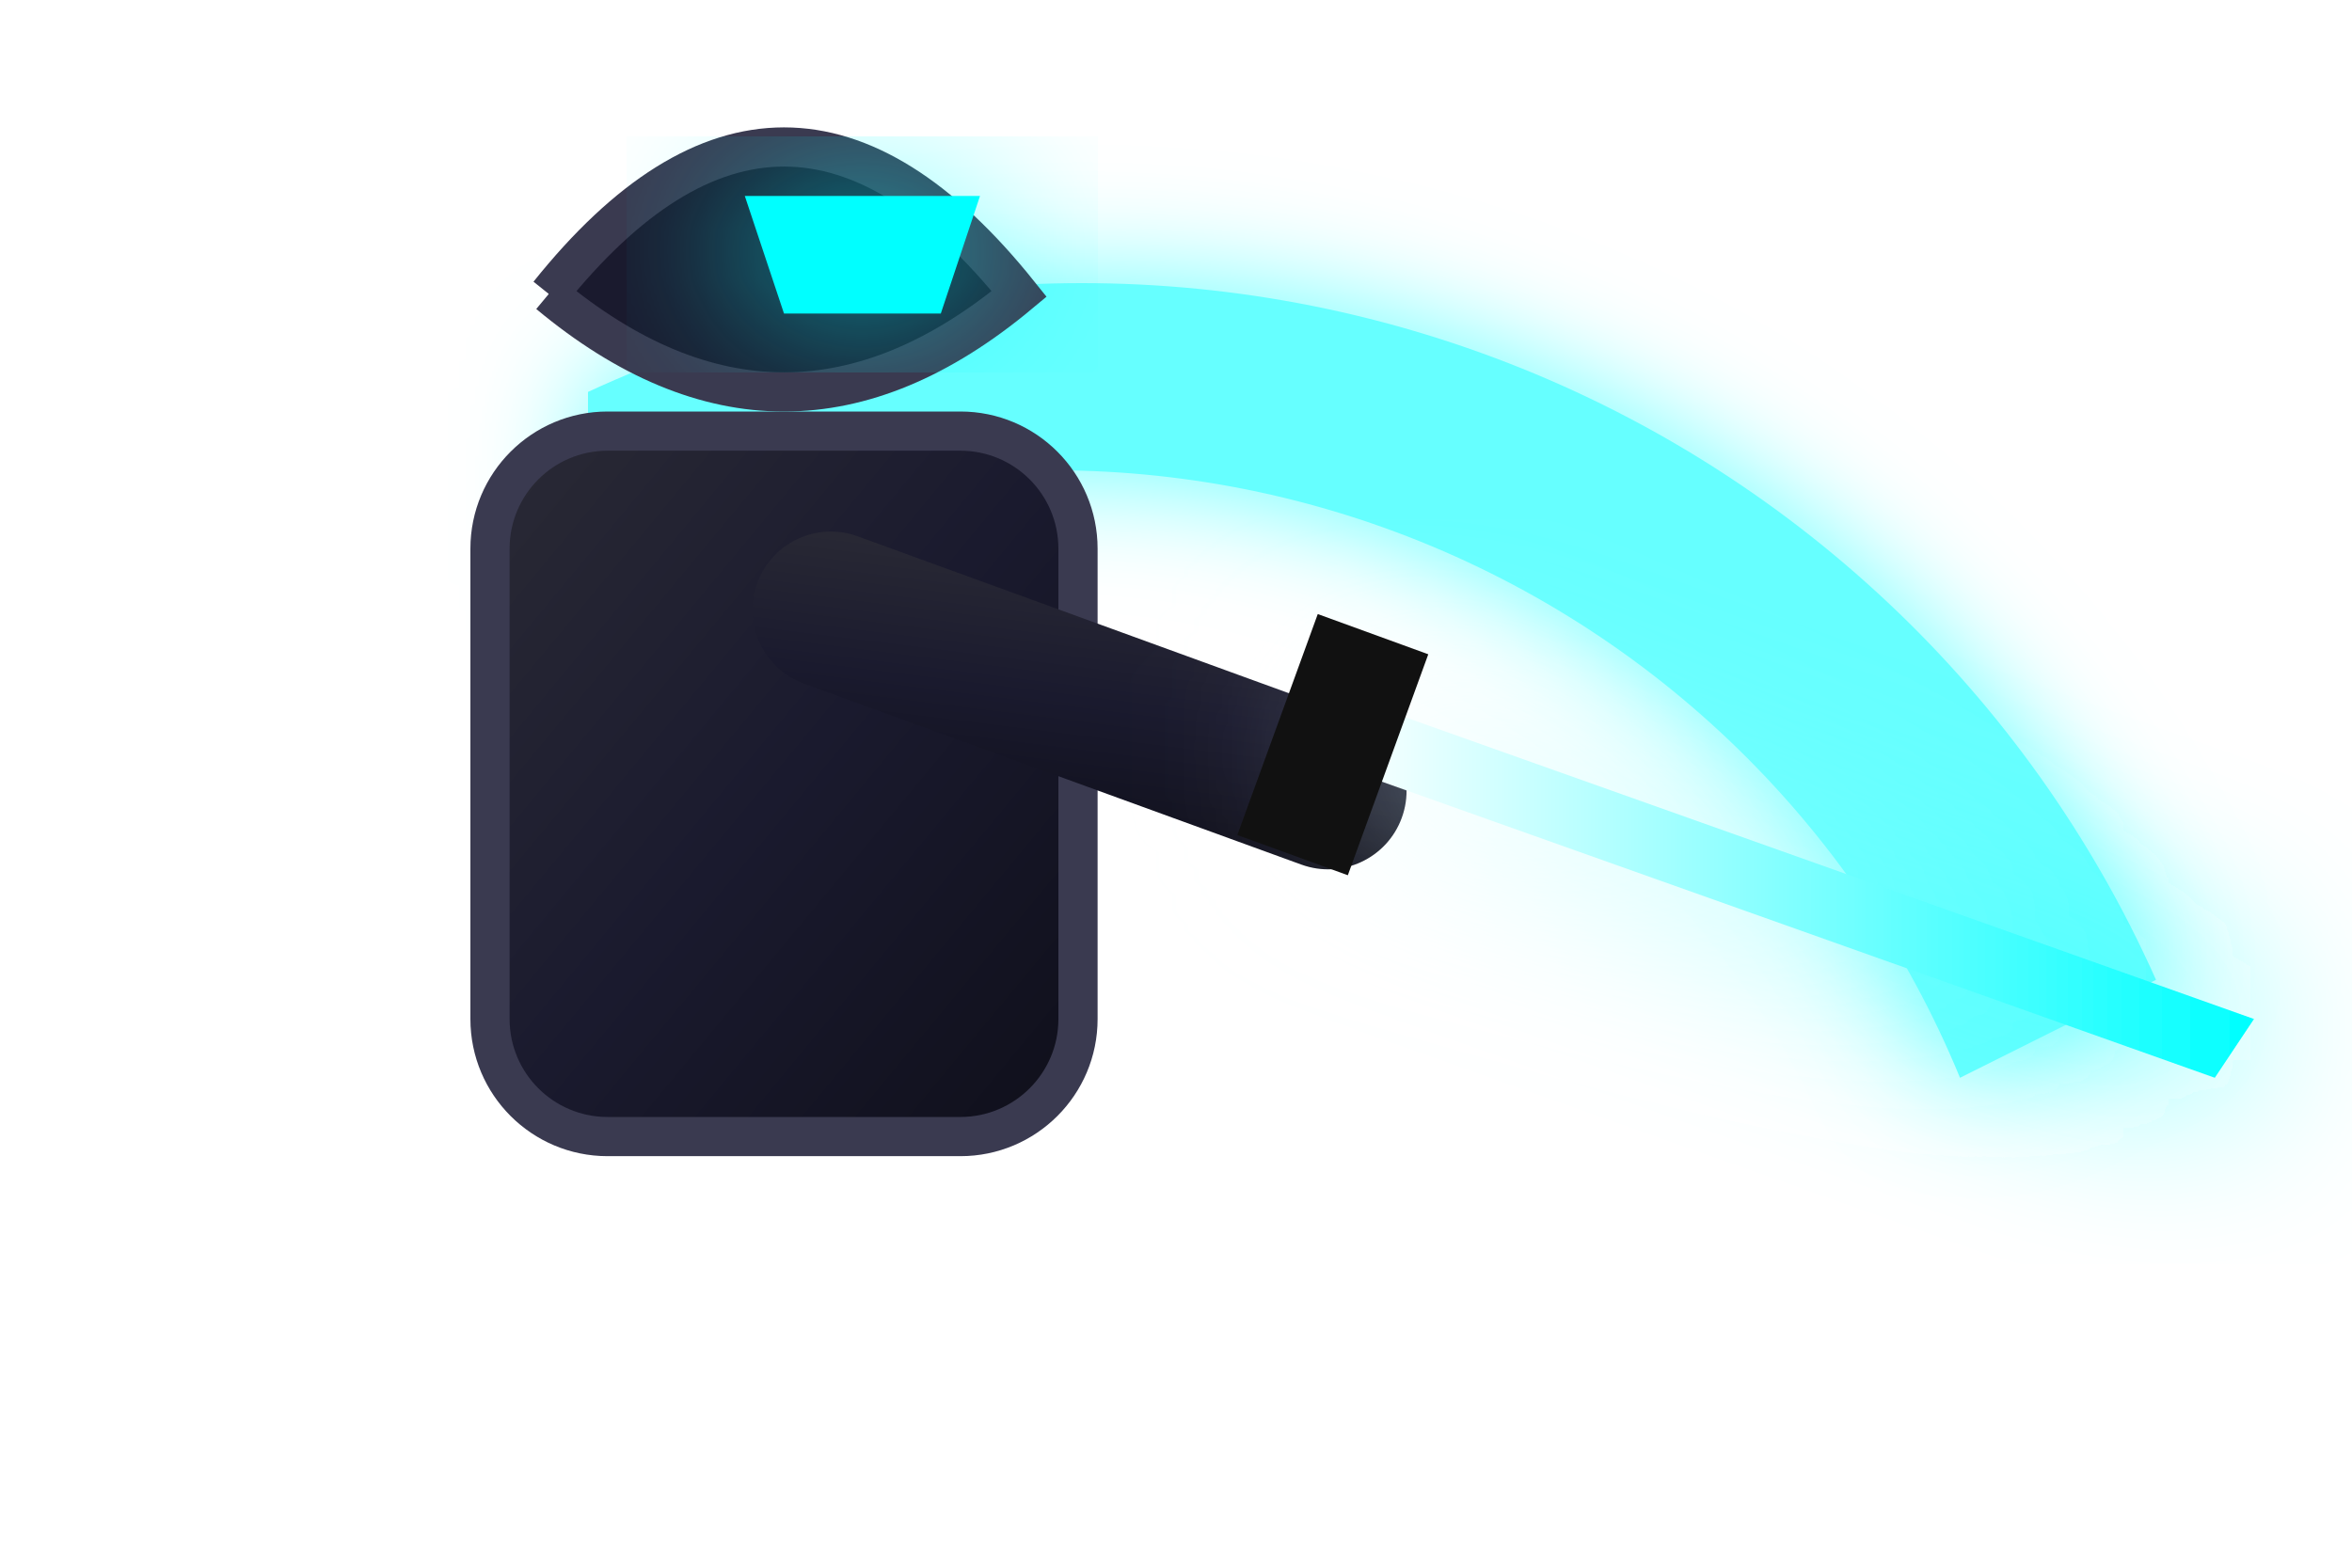
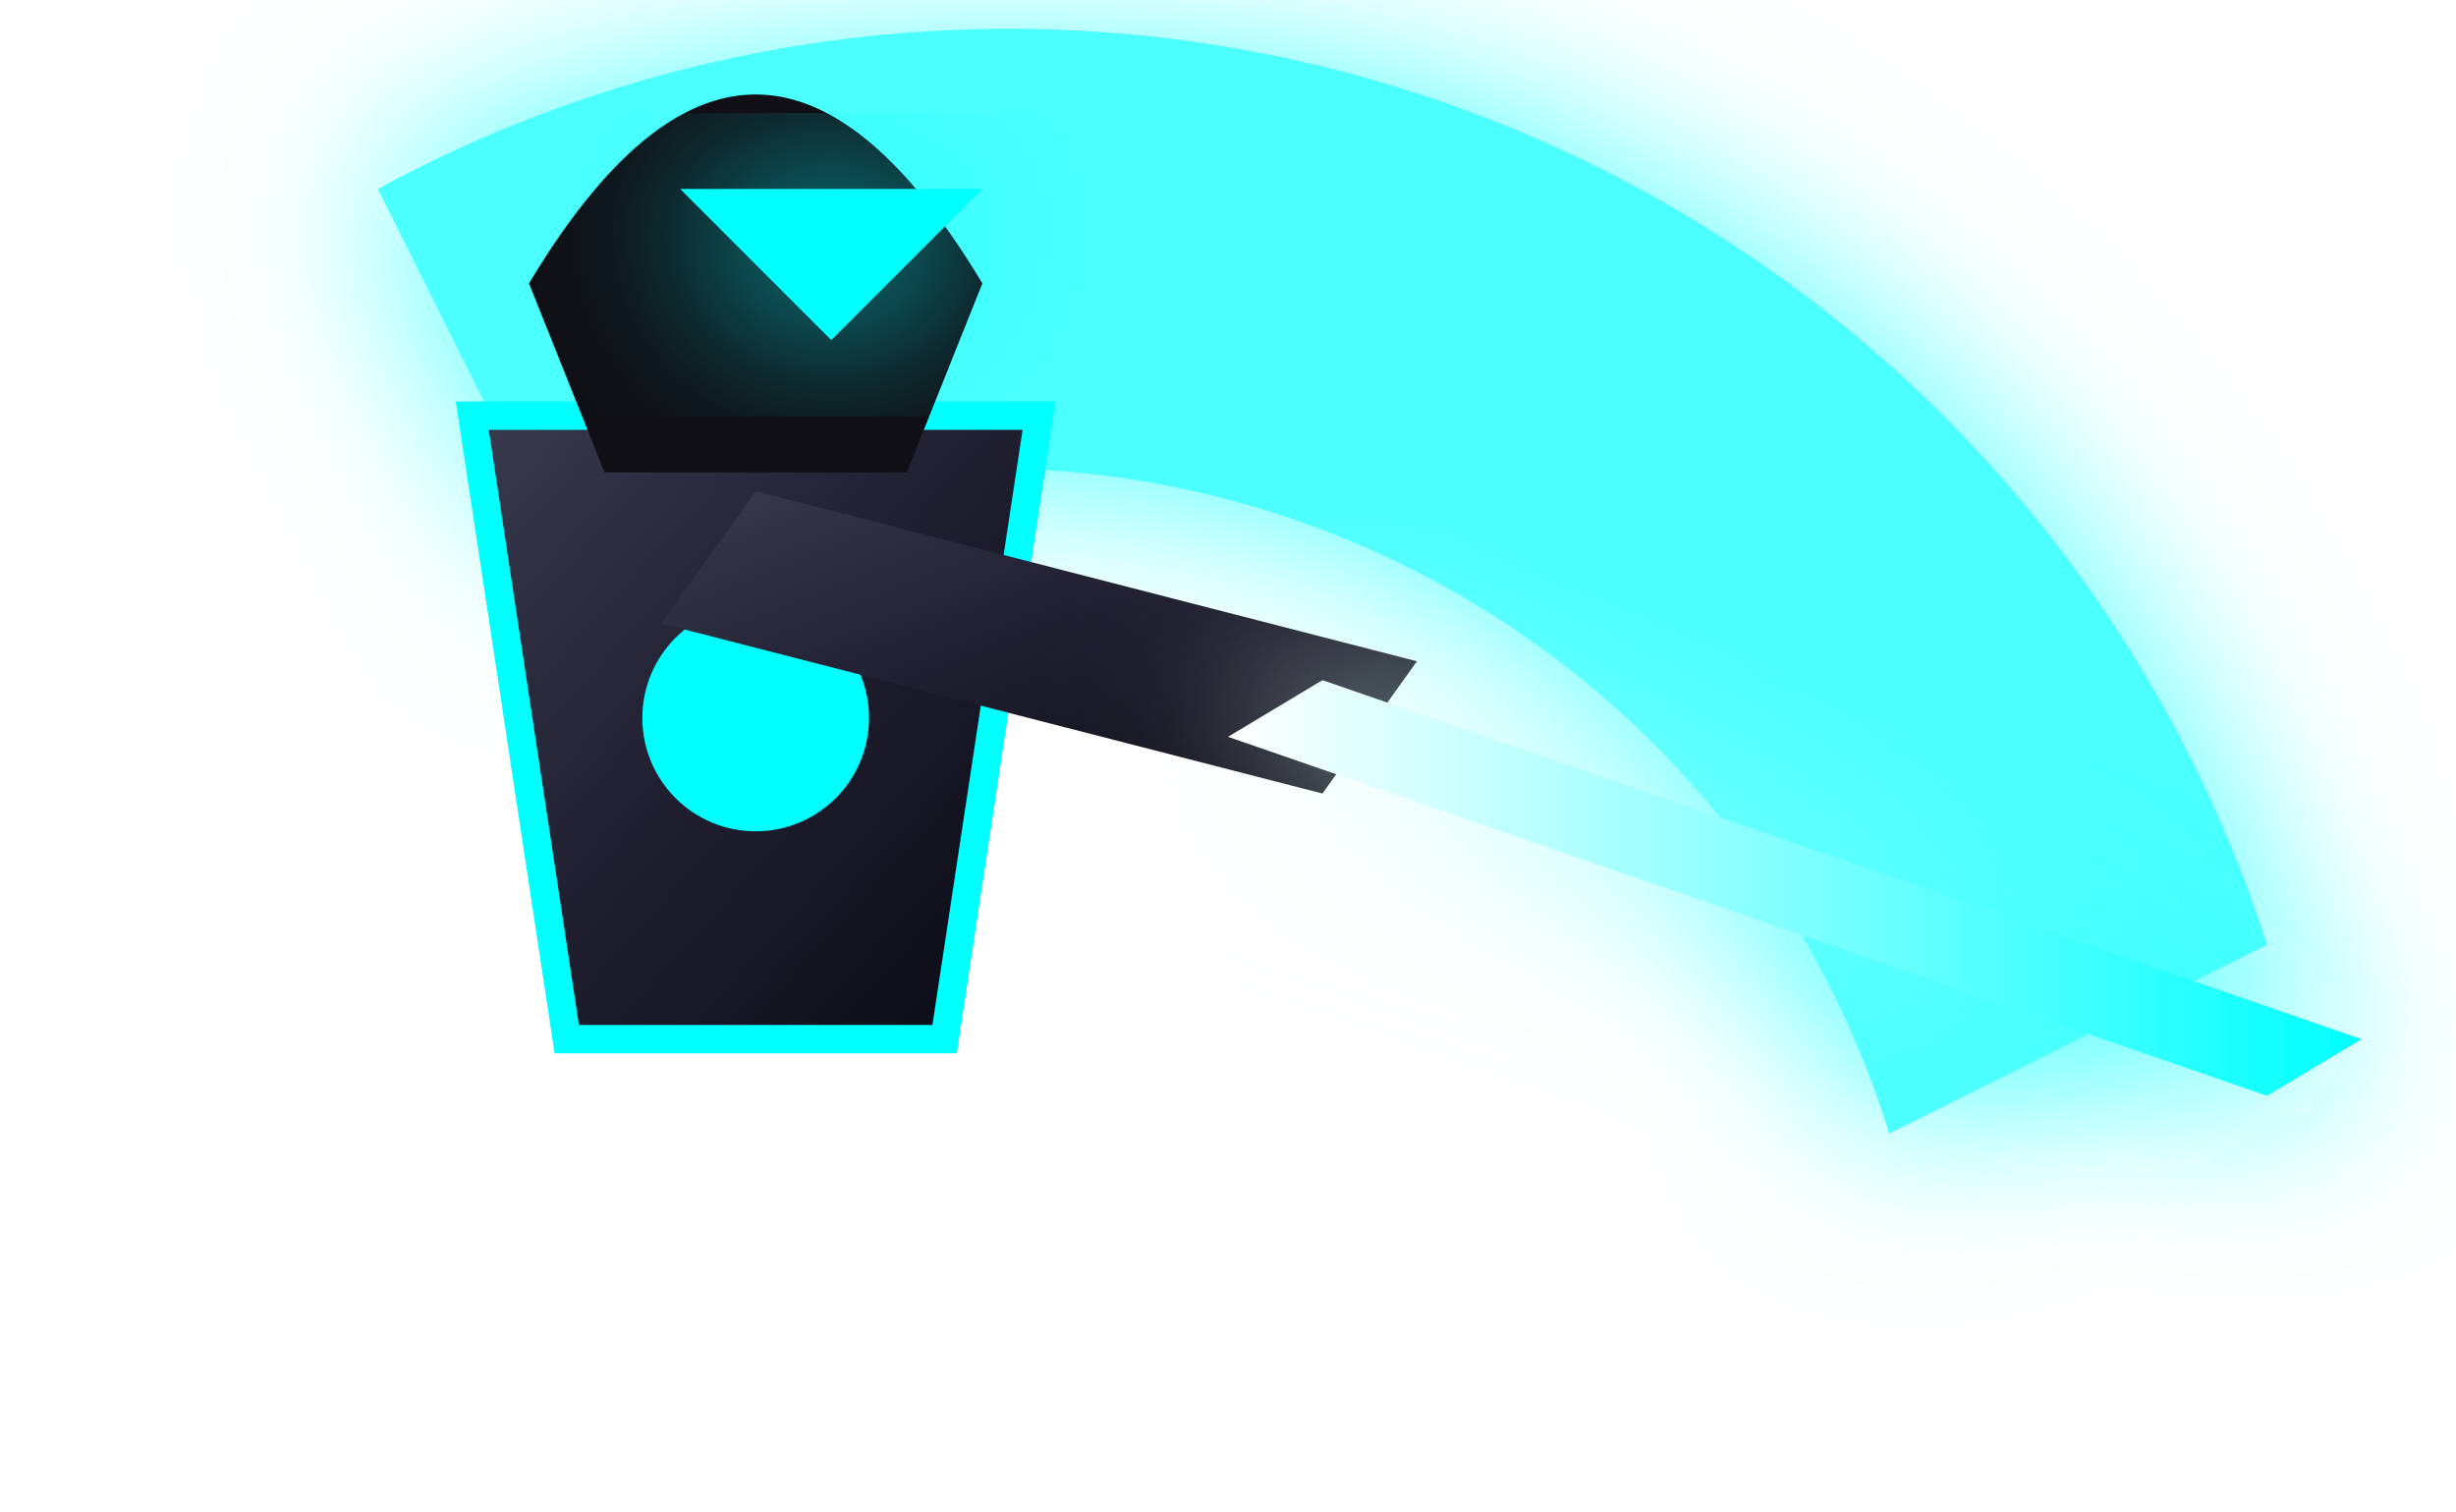
- <svg xmlns="http://www.w3.org/2000/svg" viewBox="0 0 120 80" width="120" height="80">
+ <svg xmlns="http://www.w3.org/2000/svg" viewBox="0 0 130 80" width="130" height="80">
  <defs>
    <filter id="glow" x="-50%" y="-50%" width="200%" height="200%">
-       <feGaussianBlur stdDeviation="3" result="blur" />
+       <feGaussianBlur stdDeviation="2.5" result="blur" />
      <feComposite in="SourceGraphic" in2="blur" operator="over" />
    </filter>
    <filter id="heavyGlow" x="-50%" y="-50%" width="200%" height="200%">
      <feGaussianBlur stdDeviation="5" result="blur" />
      <feComposite in="SourceGraphic" in2="blur" operator="over" />
    </filter>
    <linearGradient id="metal" x1="0%" y1="0%" x2="100%" y2="100%">
-       <stop offset="0%" stop-color="#2a2a35" />
-       <stop offset="50%" stop-color="#1a1a2e" />
-       <stop offset="100%" stop-color="#0f0f1a" />
+       <stop offset="0%" stop-color="#3a3a4f" />
+       <stop offset="50%" stop-color="#1e1e2f" />
+       <stop offset="100%" stop-color="#0a0a14" />
    </linearGradient>
    <linearGradient id="blade" x1="0%" y1="0%" x2="100%" y2="0%">
      <stop offset="0%" stop-color="#ffffff" />
      <stop offset="100%" stop-color="#00ffff" />
    </linearGradient>
+     <linearGradient id="energy" x1="0%" y1="0%" x2="100%" y2="100%">
+       <stop offset="0%" stop-color="#ff0055" />
+       <stop offset="100%" stop-color="#ff9900" />
+     </linearGradient>
  </defs>
-   <path d="M 30 20 A 60 60 0 0 1 110 50 L 100 55 A 50 50 0 0 0 30 30 Z" fill="#00ffff" filter="url(#glow)" opacity="0.6" />
-   <rect x="25" y="22" width="30" height="36" rx="6" fill="url(#metal)" stroke="#3a3a50" stroke-width="2" />
-   <path d="M 28 15 Q 40 0 52 15 Q 40 25 28 15" fill="#1a1a2e" stroke="#3a3a50" stroke-width="2" />
-   <path d="M 38 10 L 50 10 L 48 16 L 40 16 Z" fill="#00ffff" filter="url(#heavyGlow)" />
-   <rect x="40" y="26" width="35" height="8" rx="4" fill="url(#metal)" transform="rotate(20 40 26)" />
-   <path d="M 70 36 L 115 52 L 113 55 L 68 39 Z" fill="url(#blade)" filter="url(#heavyGlow)" />
-   <rect x="65" y="32" width="6" height="12" fill="#111" transform="rotate(20 68 38)" />
+   <path d="M 20 10 A 70 70 0 0 1 120 50 L 100 60 A 50 50 0 0 0 30 30 Z" fill="#00ffff" filter="url(#heavyGlow)" opacity="0.7" />
+   <path d="M 25 22 L 55 22 L 50 55 L 30 55 Z" fill="url(#metal)" stroke="#00ffff" stroke-width="1.5" />
+   <circle cx="40" cy="38" r="6" fill="#00ffff" />
+   <path d="M 28 15 Q 40 -5 52 15 L 48 25 L 32 25 Z" fill="#0f0f15" />
+   <path d="M 36 10 L 52 10 L 44 18 Z" fill="#00ffff" filter="url(#heavyGlow)" />
+   <path d="M 40 26 L 75 35 L 70 42 L 35 33 Z" fill="url(#metal)" />
+   <path d="M 70 36 L 125 55 L 120 58 L 65 39 Z" fill="url(#blade)" filter="url(#heavyGlow)" />
</svg>
